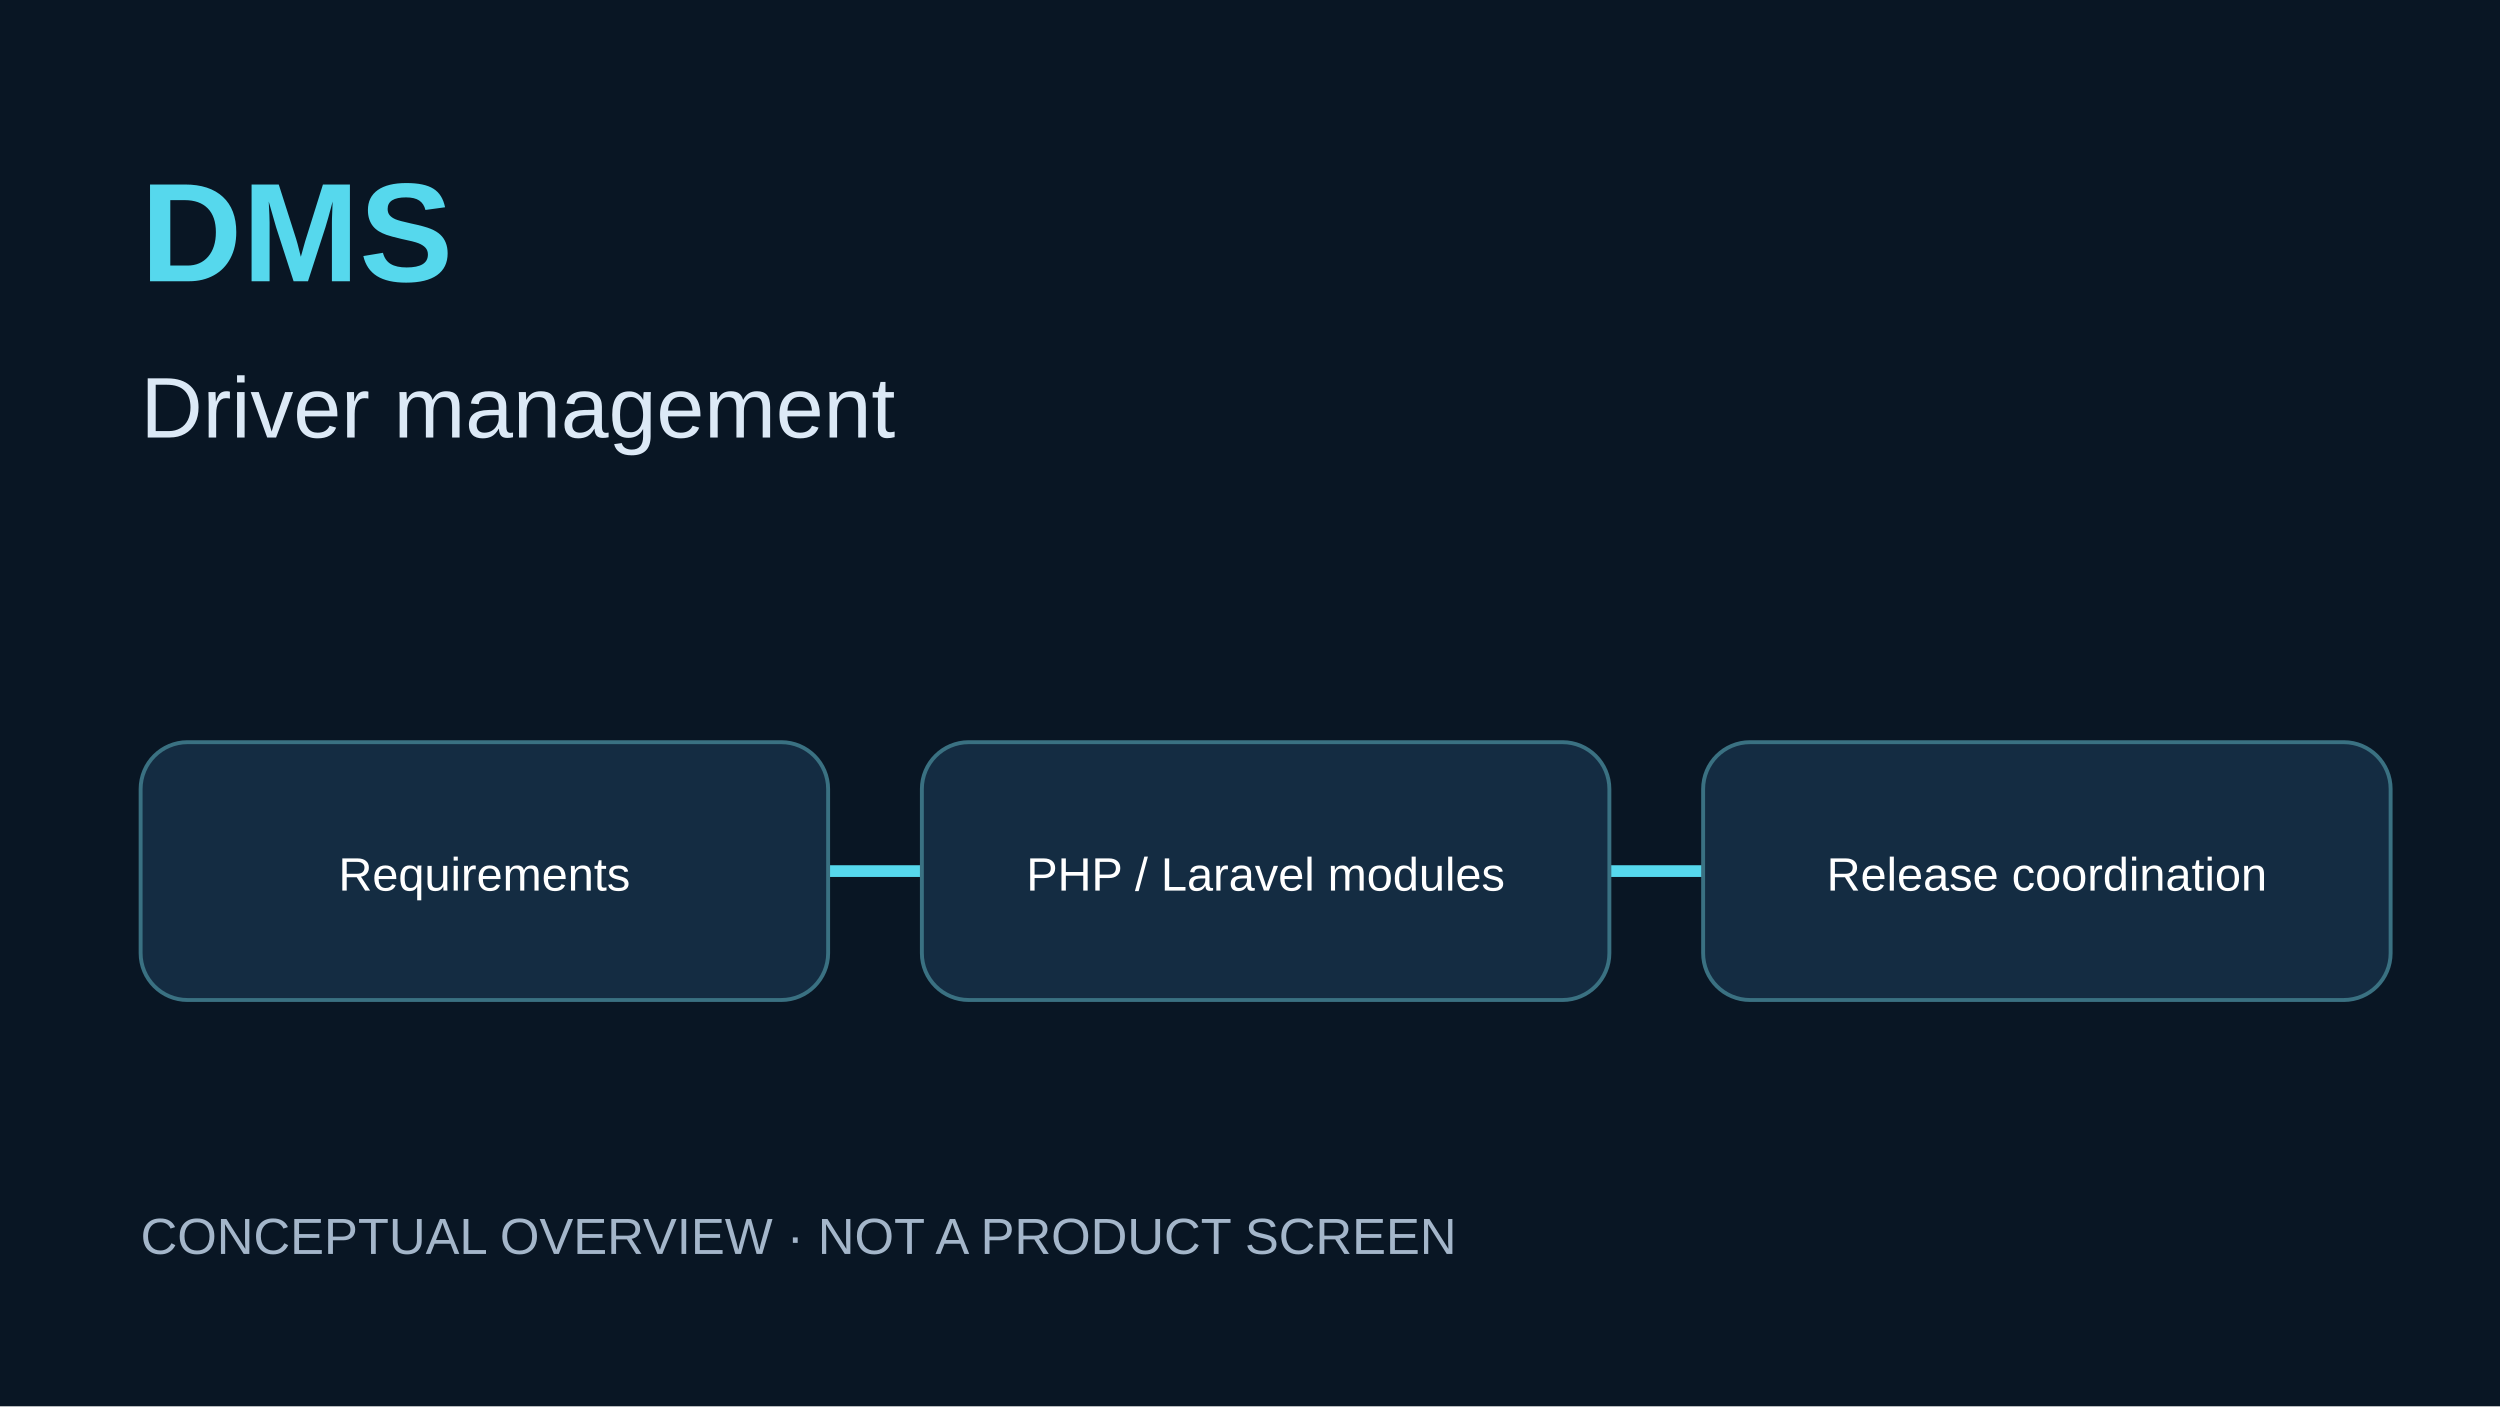
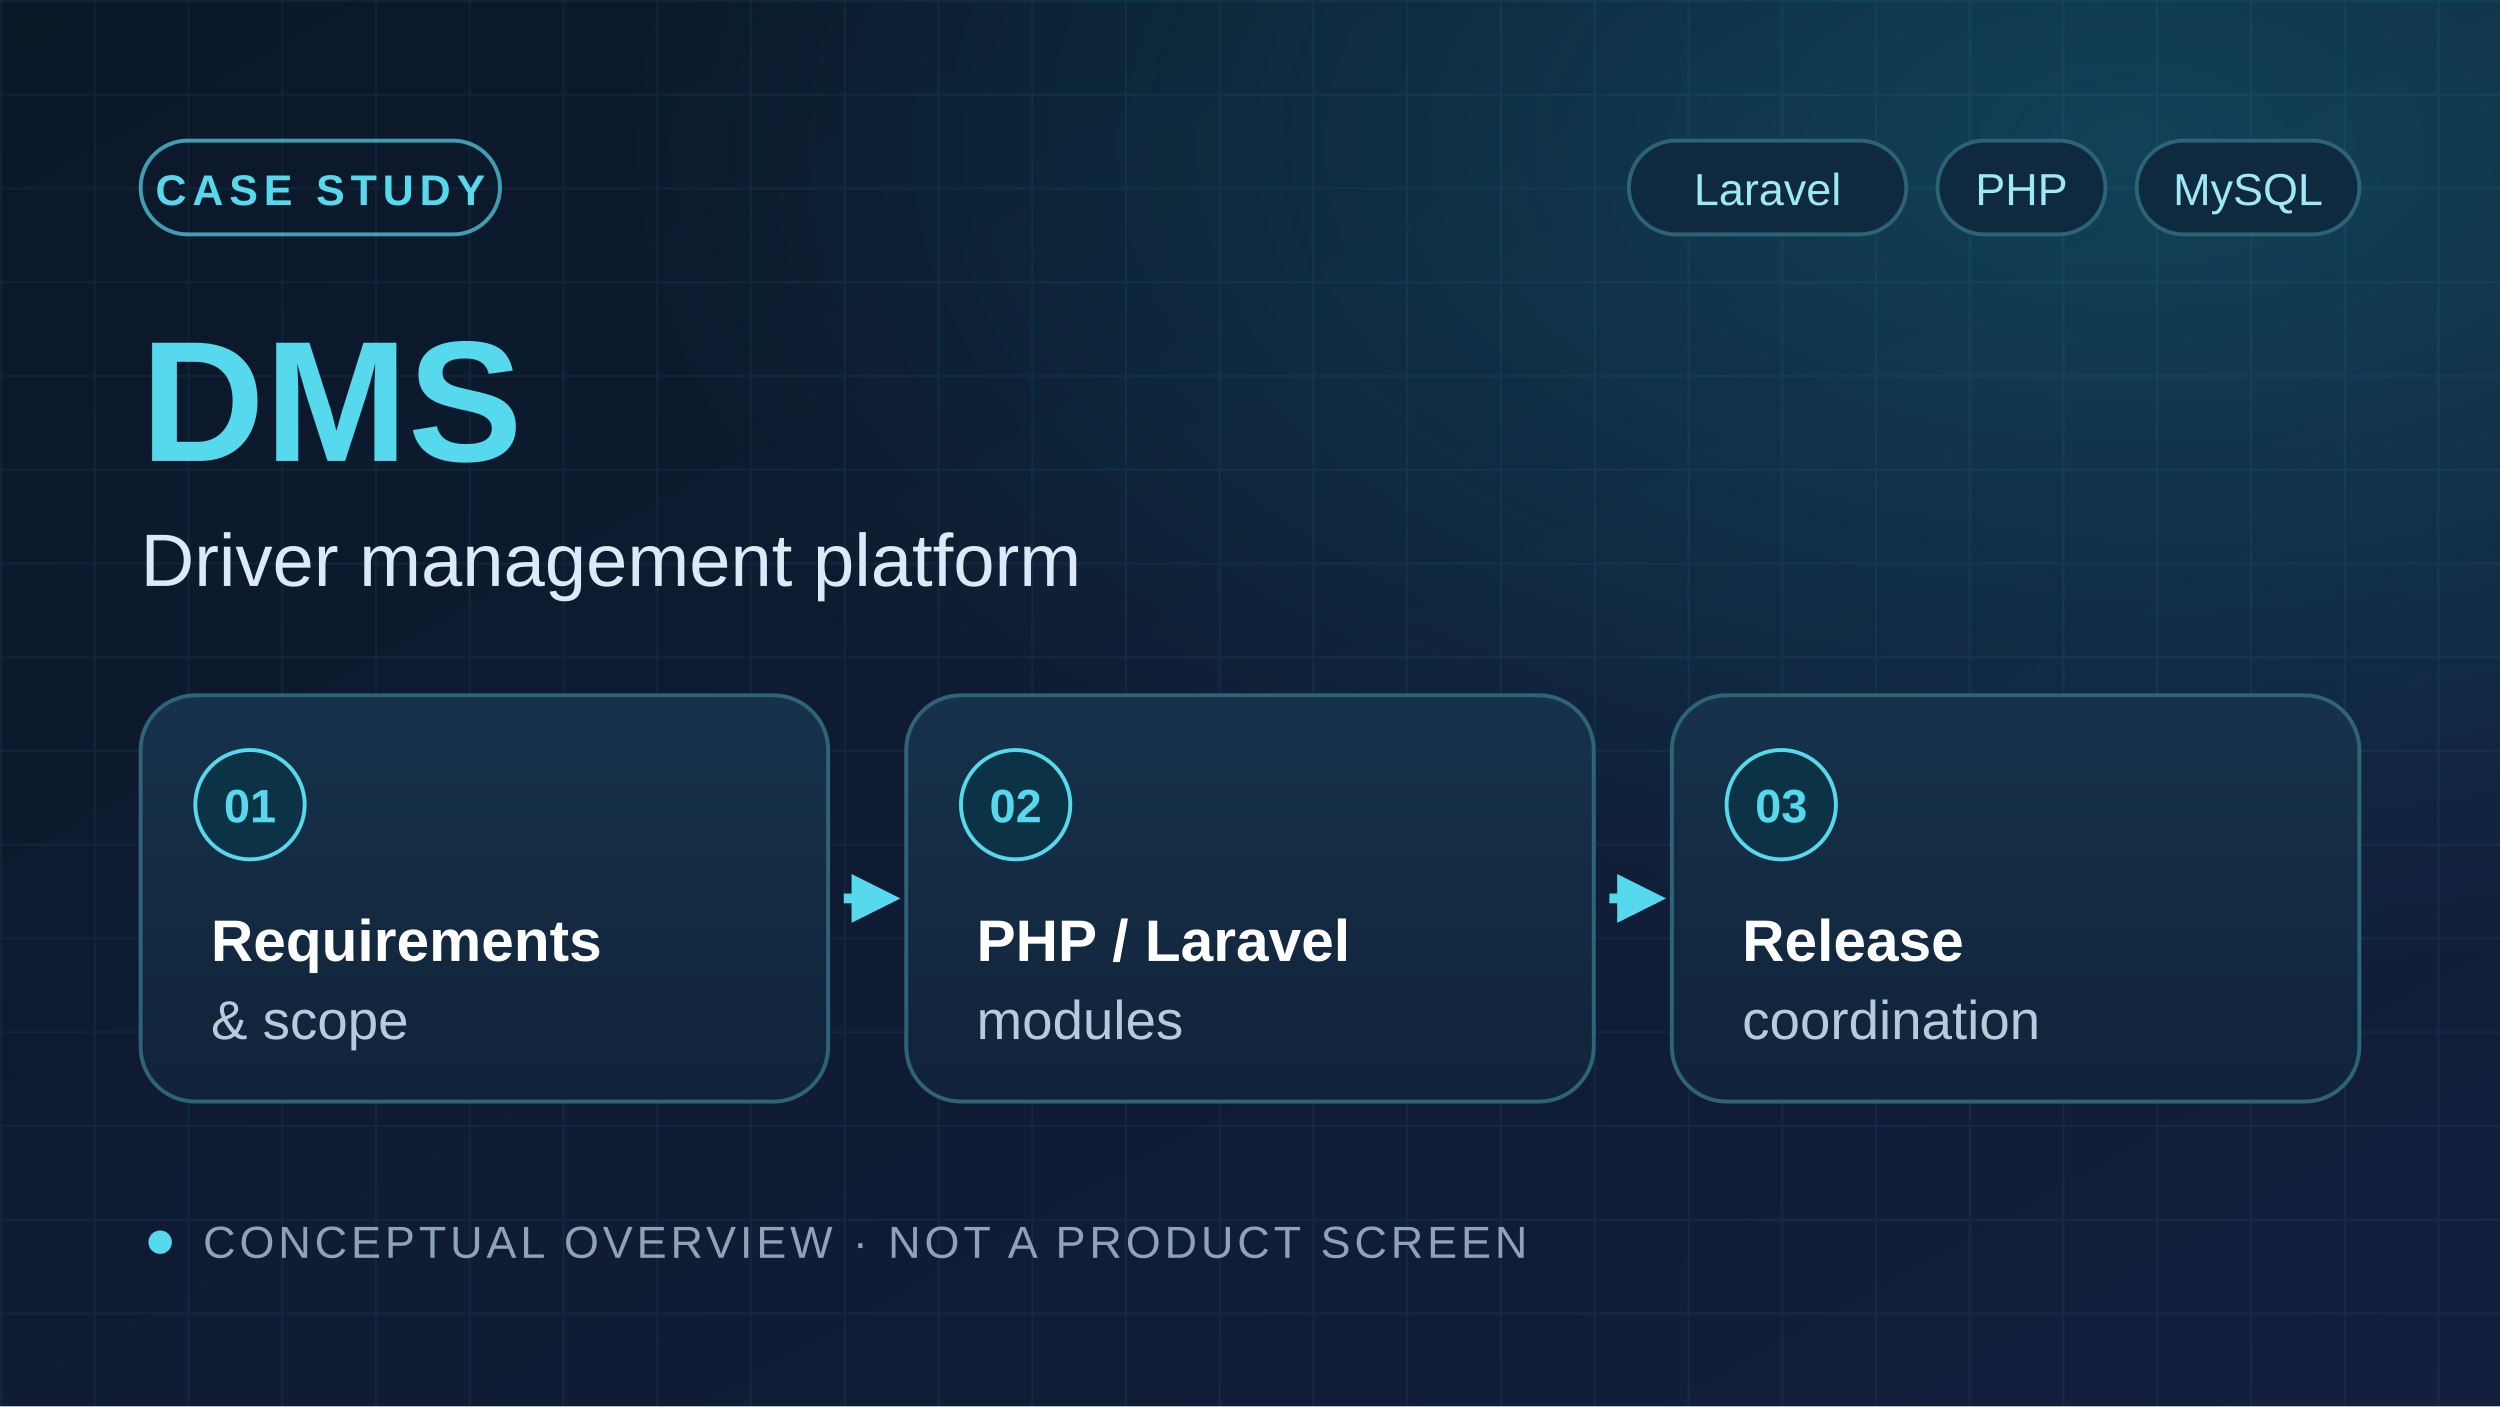
<svg xmlns="http://www.w3.org/2000/svg" viewBox="0 0 640 360" role="img" aria-labelledby="title desc">
-   <rect width="640" height="360" fill="#091624" />
-   <g font-family="Arial,sans-serif">
-     <text x="36" y="72" fill="#56d8ed" font-size="36" font-weight="bold">DMS</text>
-     <text x="36" y="112" fill="#dce9f6" font-size="22">Driver management</text>
-     <path d="M 212 223 H 236 M 412 223 H 436" stroke="#56d8ed" stroke-width="3" />
-     <rect x="36" y="190" width="176" height="66" rx="12" fill="#142c42" stroke="#3a7182" />
-     <text x="124" y="228" fill="#ffffff" text-anchor="middle" font-size="12">Requirements</text>
-     <rect x="236" y="190" width="176" height="66" rx="12" fill="#142c42" stroke="#3a7182" />
-     <text x="324" y="228" fill="#ffffff" text-anchor="middle" font-size="12">PHP / Laravel modules</text>
-     <rect x="436" y="190" width="176" height="66" rx="12" fill="#142c42" stroke="#3a7182" />
-     <text x="524" y="228" fill="#ffffff" text-anchor="middle" font-size="12">Release coordination</text>
-     <text x="36" y="321" fill="#a4b6ca" font-size="13">CONCEPTUAL OVERVIEW · NOT A PRODUCT SCREEN</text>
+   <defs>
+     <linearGradient id="bg" x1="0" y1="0" x2="1" y2="1">
+       <stop offset="0" stop-color="#0a1828" />
+       <stop offset="1" stop-color="#131f3d" />
+     </linearGradient>
+     <radialGradient id="glow" cx="0.85" cy="0.1" r="0.6">
+       <stop offset="0" stop-color="#1ec8e0" stop-opacity="0.22" />
+       <stop offset="1" stop-color="#1ec8e0" stop-opacity="0" />
+     </radialGradient>
+     <linearGradient id="card" x1="0" y1="0" x2="0" y2="1">
+       <stop offset="0" stop-color="#16324a" />
+       <stop offset="1" stop-color="#10233a" />
+     </linearGradient>
+     <pattern id="grid" width="24" height="24" patternUnits="userSpaceOnUse">
+       <path d="M 24 0 H 0 V 24" fill="none" stroke="#56d8ed" stroke-opacity="0.06" />
+     </pattern>
+     <marker id="arrow" viewBox="0 0 10 10" refX="8" refY="5" markerWidth="5" markerHeight="5" orient="auto">
+       <path d="M0 0 L10 5 L0 10 z" fill="#56d8ed" />
+     </marker>
+   </defs>
+   <rect width="640" height="360" fill="url(#bg)" />
+   <rect width="640" height="360" fill="url(#grid)" />
+   <rect width="640" height="360" fill="url(#glow)" />
+   <g font-family="Segoe UI,Arial,sans-serif">
+     <rect x="36" y="36" width="92" height="24" rx="12" fill="none" stroke="#56d8ed" stroke-opacity="0.7" />
+     <text x="82" y="52.5" fill="#56d8ed" text-anchor="middle" font-size="11" font-weight="bold" letter-spacing="1.5">CASE STUDY</text>
+     <rect x="547" y="36" width="57" height="24" rx="12" fill="#0f2a3f" stroke="#2c6377" />
+     <text x="575.5" y="52.5" fill="#9fe9f5" text-anchor="middle" font-size="11.5">MySQL</text>
+     <rect x="496" y="36" width="43" height="24" rx="12" fill="#0f2a3f" stroke="#2c6377" />
+     <text x="517.5" y="52.5" fill="#9fe9f5" text-anchor="middle" font-size="11.5">PHP</text>
+     <rect x="417" y="36" width="71" height="24" rx="12" fill="#0f2a3f" stroke="#2c6377" />
+     <text x="452.5" y="52.5" fill="#9fe9f5" text-anchor="middle" font-size="11.5">Laravel</text>
+     <text x="36" y="118" fill="#56d8ed" font-size="44" font-weight="bold">DMS</text>
+     <text x="36" y="150" fill="#dce9f6" font-size="19">Driver management platform</text>
+     <rect x="36" y="178" width="176" height="104" rx="14" fill="url(#card)" stroke="#2f6478" />
+     <circle cx="64" cy="206" r="14" fill="#0b3245" stroke="#56d8ed" />
+     <text x="64" y="210.5" fill="#56d8ed" text-anchor="middle" font-size="12" font-weight="bold">01</text>
+     <text x="54" y="246" fill="#ffffff" font-size="15" font-weight="bold">Requirements</text>
+     <text x="54" y="266" fill="#b9cadb" font-size="14">&amp; scope</text>
+     <path d="M 216 230 H 228" stroke="#56d8ed" stroke-width="2.5" marker-end="url(#arrow)" />
+     <rect x="232" y="178" width="176" height="104" rx="14" fill="url(#card)" stroke="#2f6478" />
+     <circle cx="260" cy="206" r="14" fill="#0b3245" stroke="#56d8ed" />
+     <text x="260" y="210.5" fill="#56d8ed" text-anchor="middle" font-size="12" font-weight="bold">02</text>
+     <text x="250" y="246" fill="#ffffff" font-size="15" font-weight="bold">PHP / Laravel</text>
+     <text x="250" y="266" fill="#b9cadb" font-size="14">modules</text>
+     <path d="M 412 230 H 424" stroke="#56d8ed" stroke-width="2.5" marker-end="url(#arrow)" />
+     <rect x="428" y="178" width="176" height="104" rx="14" fill="url(#card)" stroke="#2f6478" />
+     <circle cx="456" cy="206" r="14" fill="#0b3245" stroke="#56d8ed" />
+     <text x="456" y="210.5" fill="#56d8ed" text-anchor="middle" font-size="12" font-weight="bold">03</text>
+     <text x="446" y="246" fill="#ffffff" font-size="15" font-weight="bold">Release</text>
+     <text x="446" y="266" fill="#b9cadb" font-size="14">coordination</text>
+     <circle cx="41" cy="318" r="3" fill="#56d8ed" />
+     <text x="52" y="322" fill="#8fa3b8" font-size="11.5" letter-spacing="1">CONCEPTUAL OVERVIEW · NOT A PRODUCT SCREEN</text>
  </g>
</svg>
